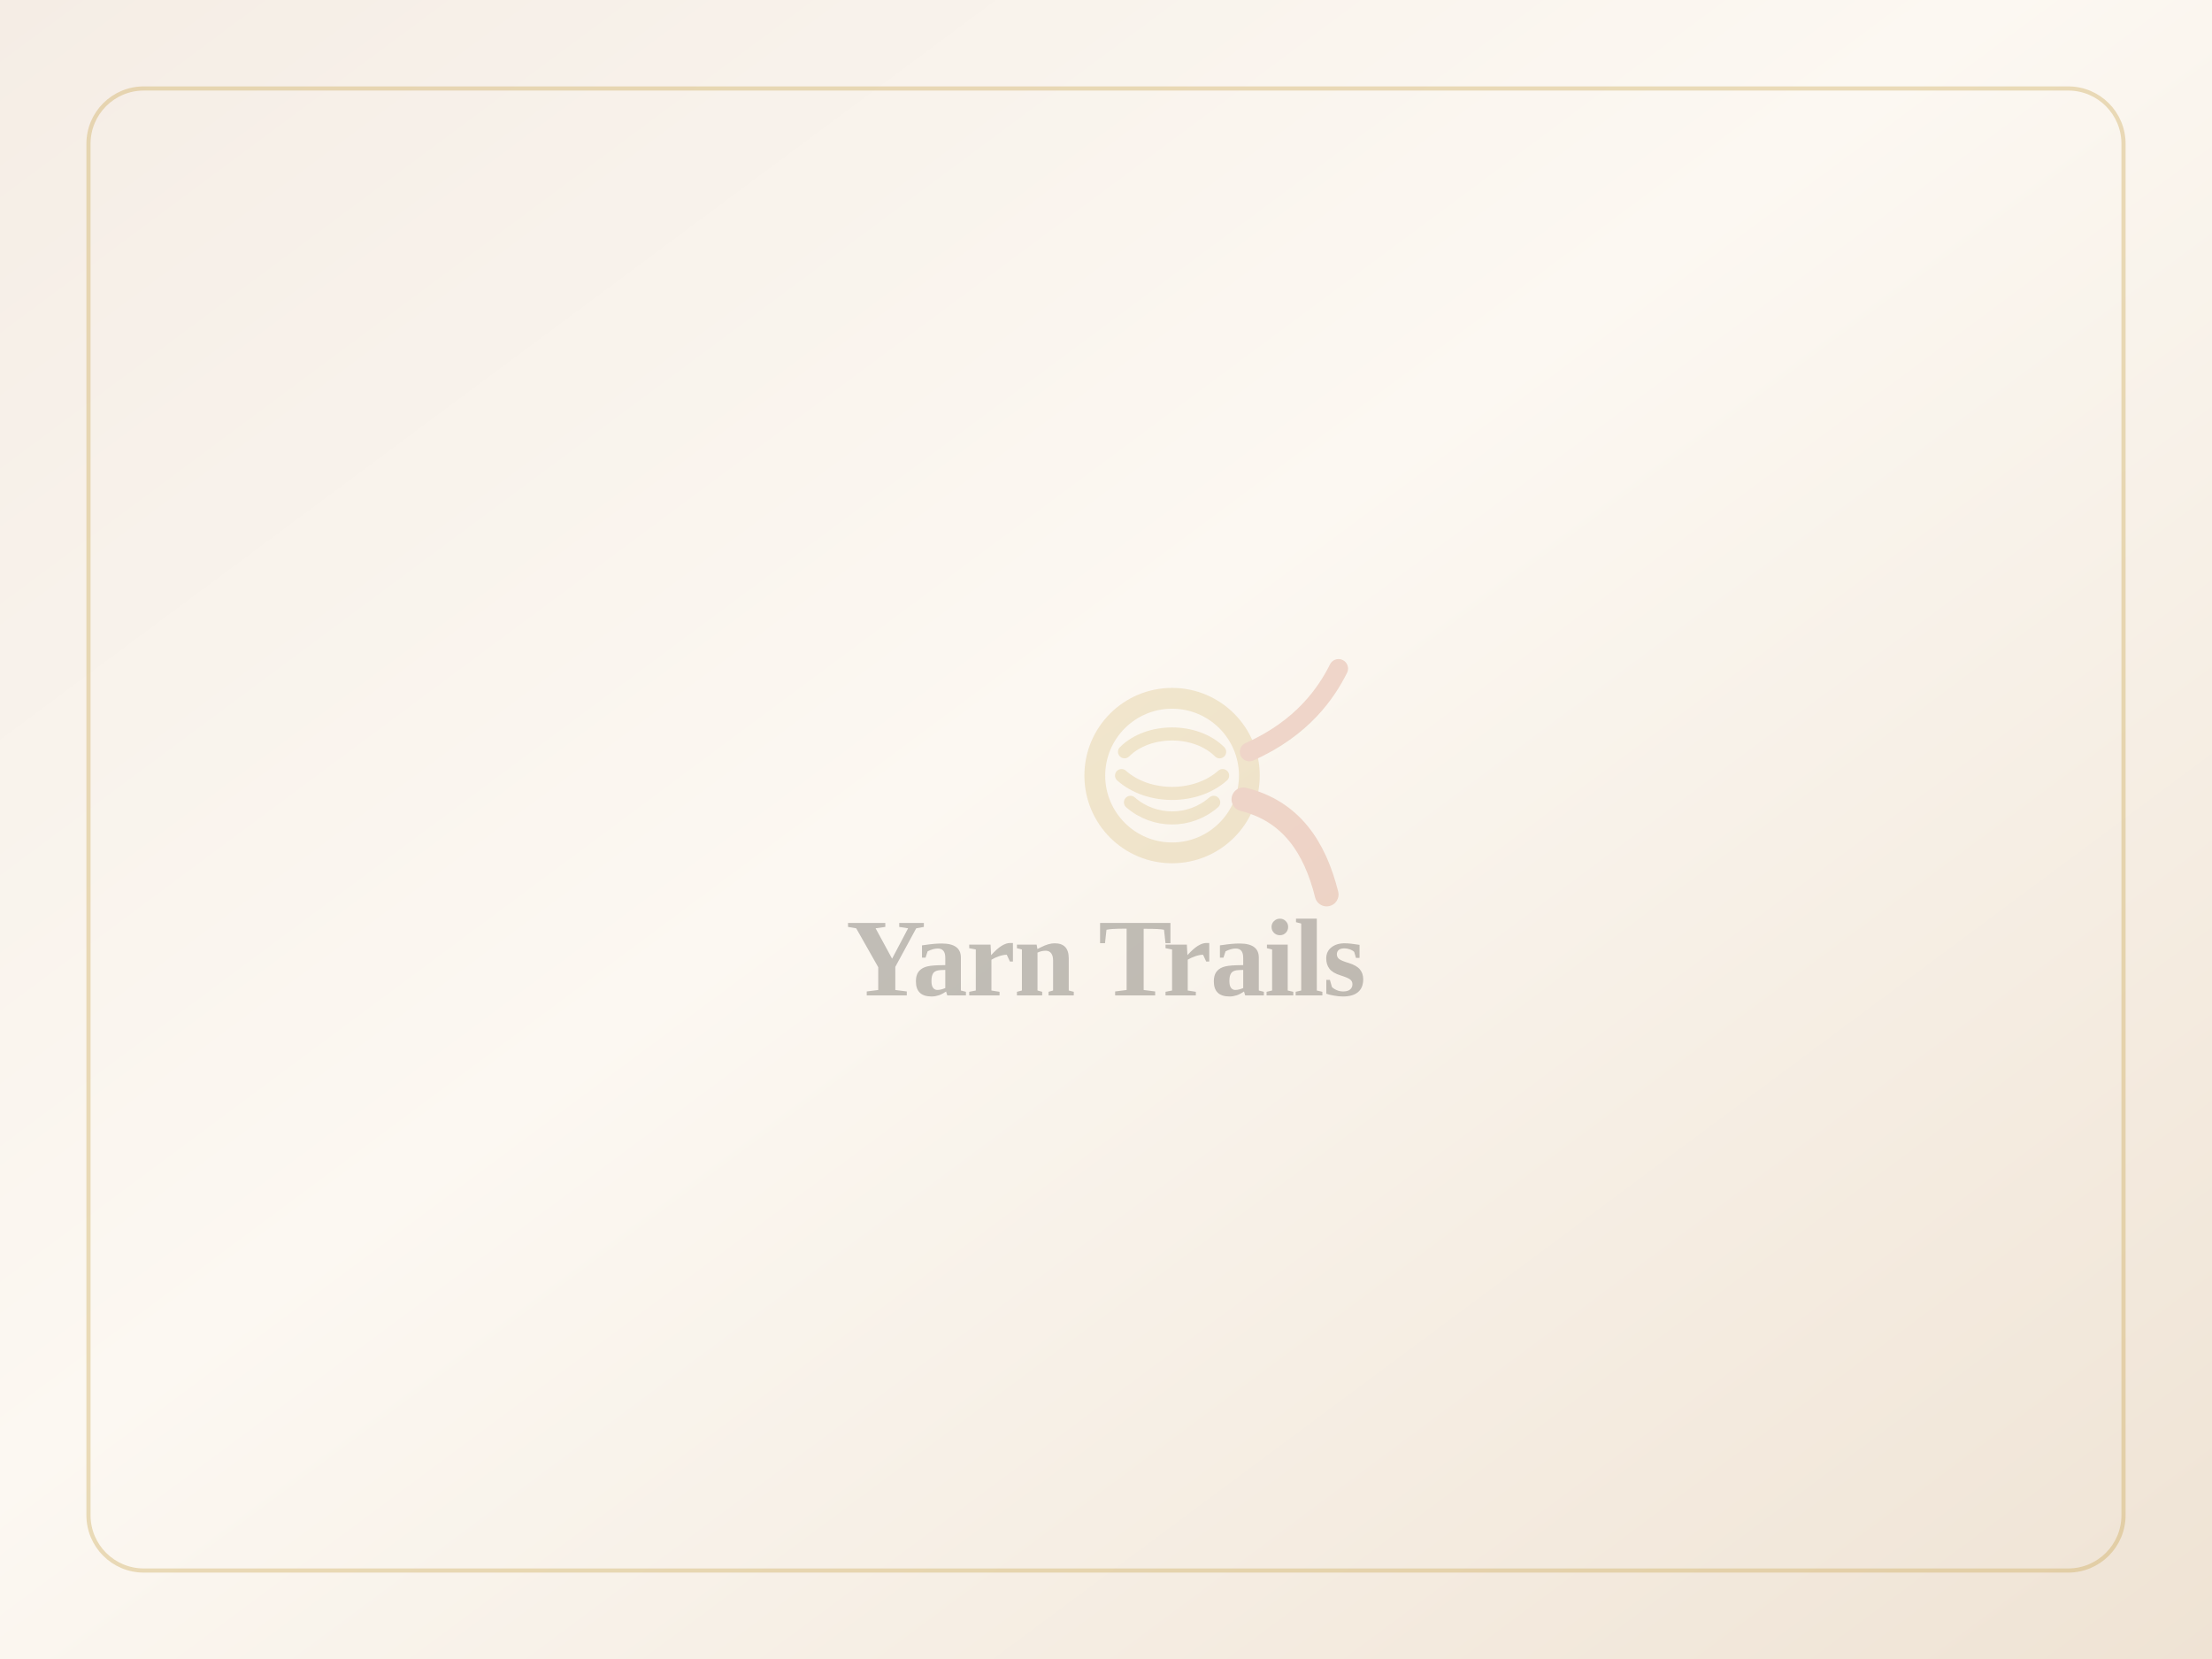
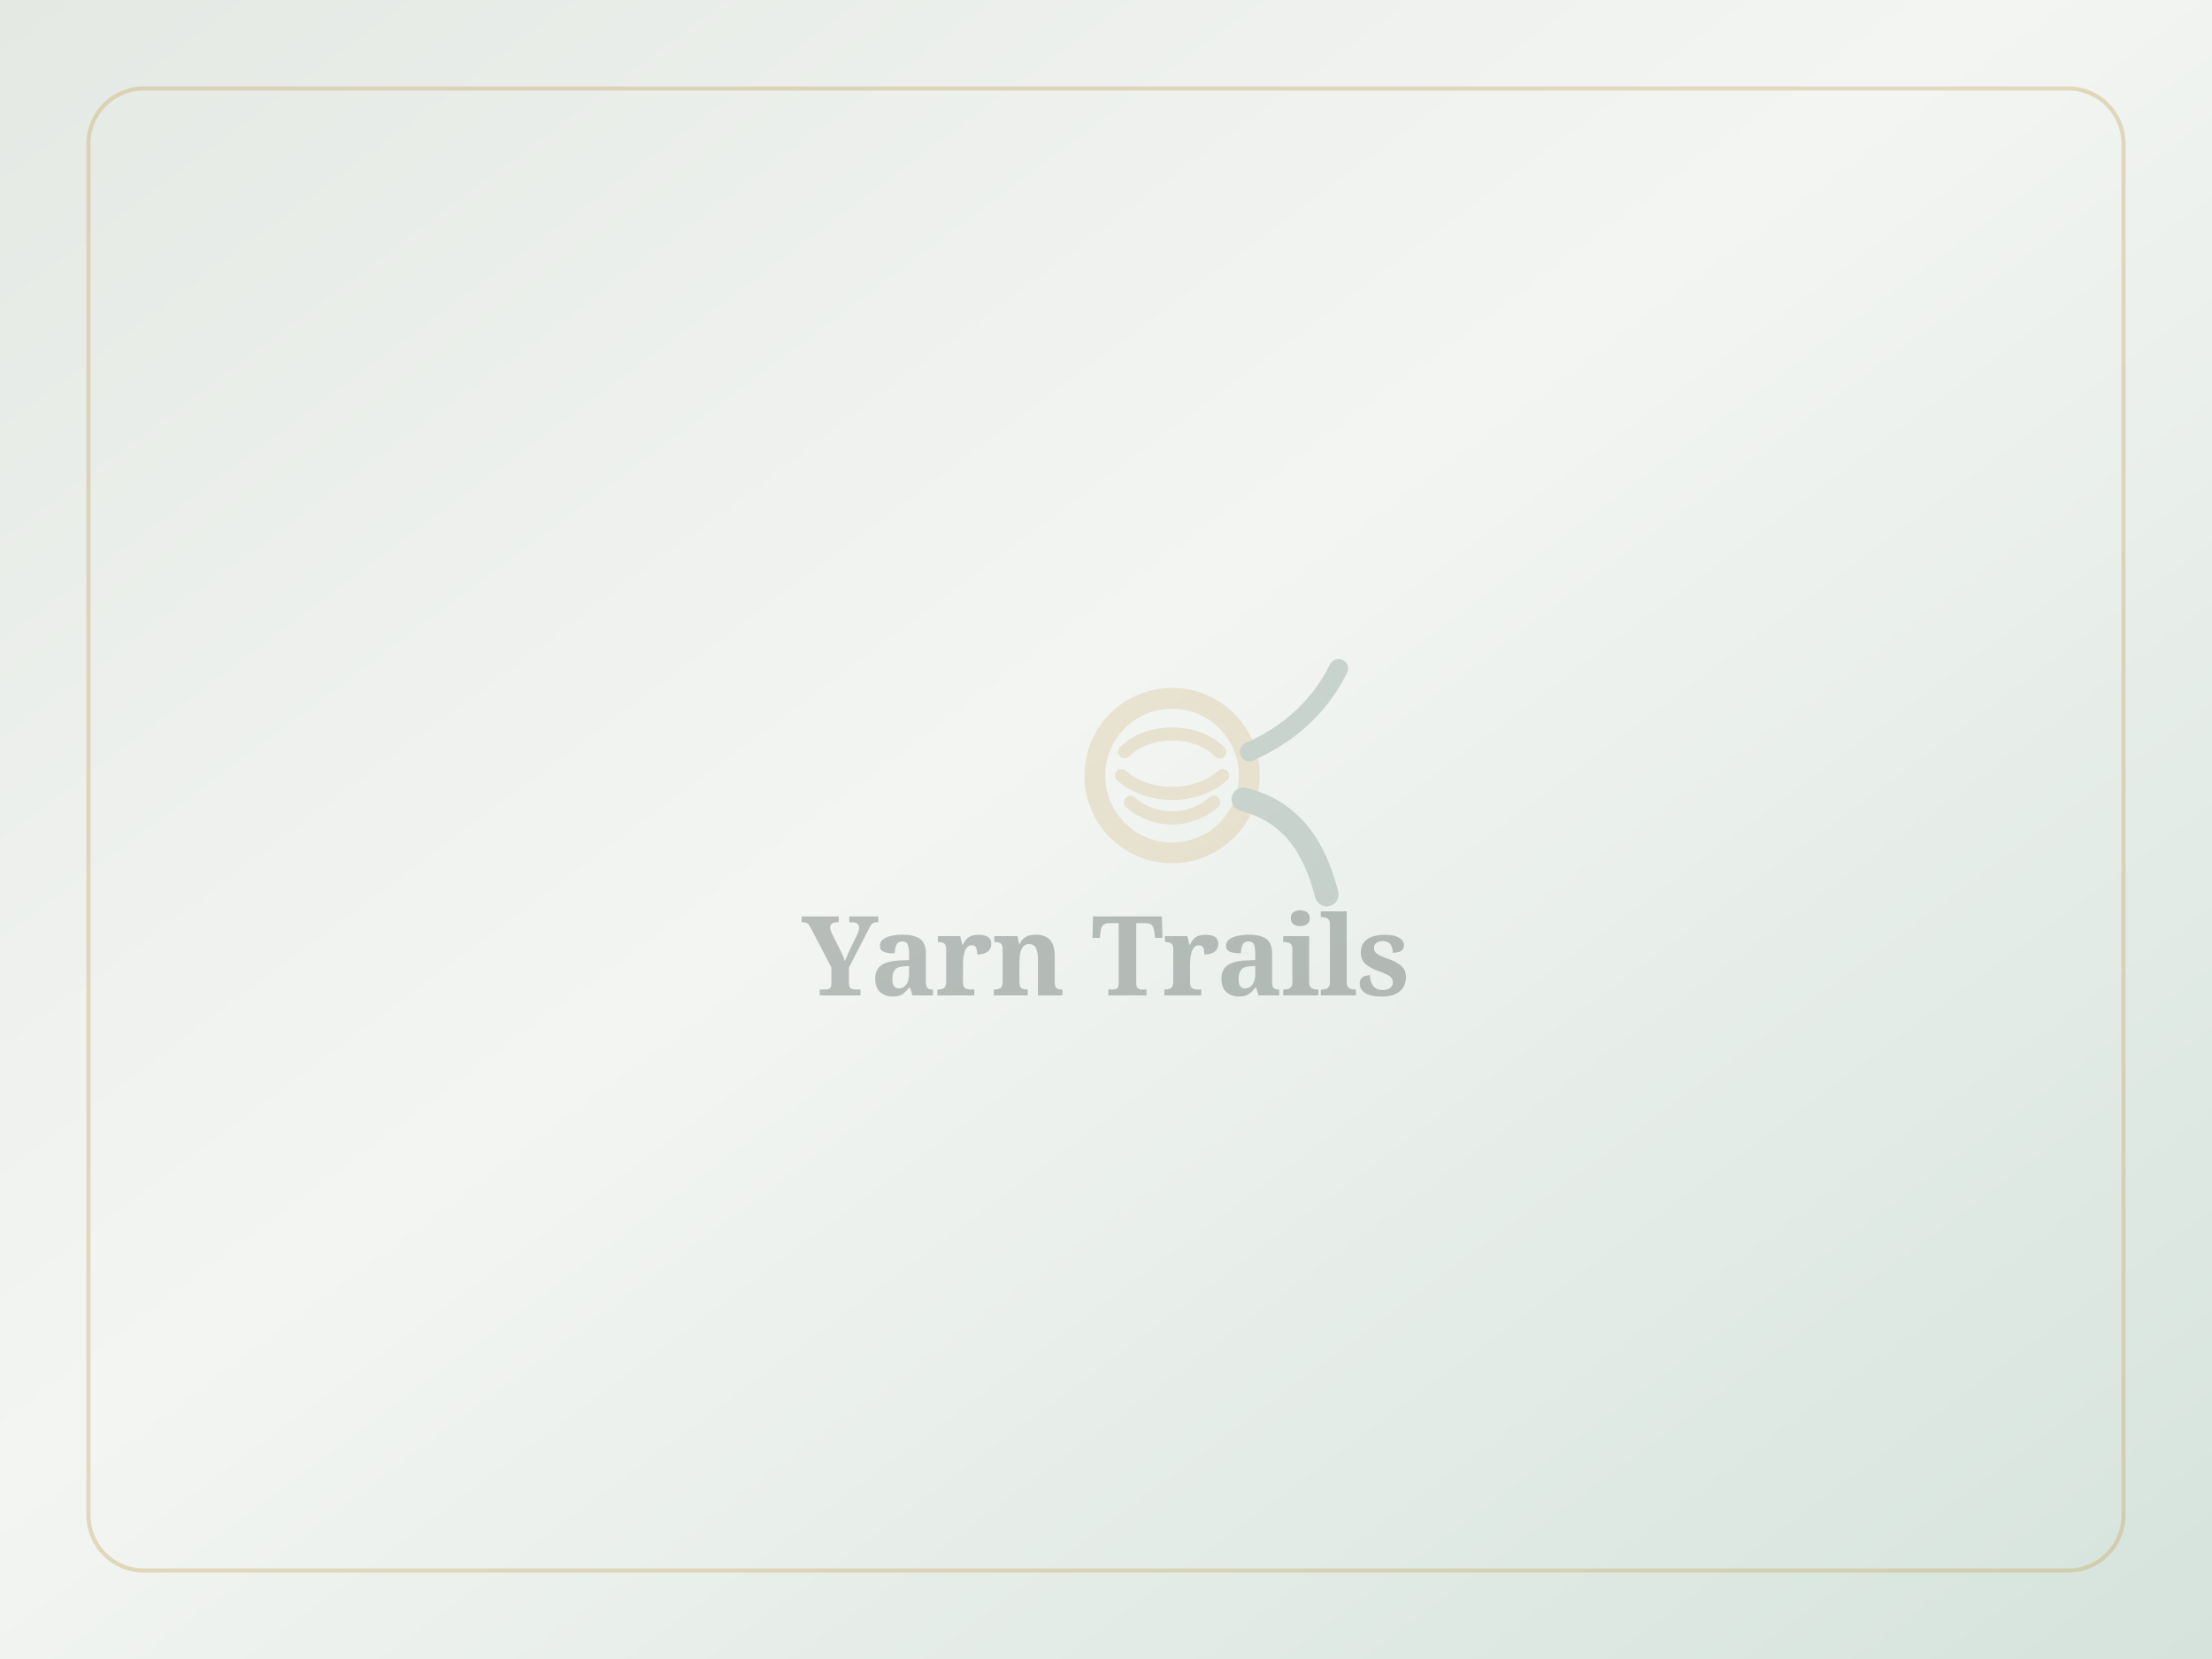
<svg xmlns="http://www.w3.org/2000/svg" width="800" height="600" viewBox="0 0 800 600" role="img" aria-label="Yarn Trails">
  <defs>
    <linearGradient id="bg" x1="0%" y1="0%" x2="100%" y2="100%">
-       <stop offset="0%" stop-color="#F5EDE5" />
-       <stop offset="45%" stop-color="#FCF8F2" />
-       <stop offset="100%" stop-color="#EFE3D4" />
+       <stop offset="0%" stop-color="#E4E9E4" />
+       <stop offset="45%" stop-color="#F3F5F2" />
+       <stop offset="100%" stop-color="#D5E3DC" />
    </linearGradient>
  </defs>
  <rect width="800" height="600" fill="url(#bg)" />
-   <rect x="32" y="32" width="736" height="536" rx="20" fill="none" stroke="#C9A24B" stroke-width="1.5" opacity="0.35" />
+   <rect x="32" y="32" width="736" height="536" rx="20" fill="none" stroke="#C4A35A" stroke-width="1.5" opacity="0.35" />
  <g transform="translate(400 248)" opacity="0.22">
    <g transform="translate(-32 -32) scale(2.15)">
-       <circle cx="26" cy="30" r="13" fill="none" stroke="#C9A24B" stroke-width="3.5" />
-       <path d="M18 26 C22 22 30 22 34 26" fill="none" stroke="#C9A24B" stroke-width="2.2" stroke-linecap="round" />
-       <path d="M17.5 30 C22 34 30 34 34.5 30" fill="none" stroke="#C9A24B" stroke-width="2.2" stroke-linecap="round" />
-       <path d="M19 34.5 C23 38 29 38 33 34.5" fill="none" stroke="#C9A24B" stroke-width="2.2" stroke-linecap="round" />
-       <path d="M38 34 C46 36 50 42 52 50" fill="none" stroke="#C2603E" stroke-width="4" stroke-linecap="round" />
-       <path d="M39 26 C48 22 52 16 54 12" fill="none" stroke="#C2603E" stroke-width="3.2" stroke-linecap="round" />
+       <circle cx="26" cy="30" r="13" fill="none" stroke="#C4A35A" stroke-width="3.5" />
+       <path d="M18 26 C22 22 30 22 34 26" fill="none" stroke="#C4A35A" stroke-width="2.2" stroke-linecap="round" />
+       <path d="M17.5 30 C22 34 30 34 34.5 30" fill="none" stroke="#C4A35A" stroke-width="2.2" stroke-linecap="round" />
+       <path d="M19 34.5 C23 38 29 38 33 34.5" fill="none" stroke="#C4A35A" stroke-width="2.2" stroke-linecap="round" />
+       <path d="M38 34 C46 36 50 42 52 50" fill="none" stroke="#3F5E52" stroke-width="4" stroke-linecap="round" />
+       <path d="M39 26 C48 22 52 16 54 12" fill="none" stroke="#3F5E52" stroke-width="3.2" stroke-linecap="round" />
    </g>
  </g>
-   <text x="400" y="360" text-anchor="middle" font-family="Georgia, 'Times New Roman', serif" font-size="40" font-weight="600" fill="#2B2622" opacity="0.28" letter-spacing="-0.5">Yarn Trails</text>
+   <text x="400" y="360" text-anchor="middle" font-family="Newsreader, Georgia, serif" font-size="40" font-weight="600" fill="#1E2A26" opacity="0.28" letter-spacing="-0.5">Yarn Trails</text>
</svg>
